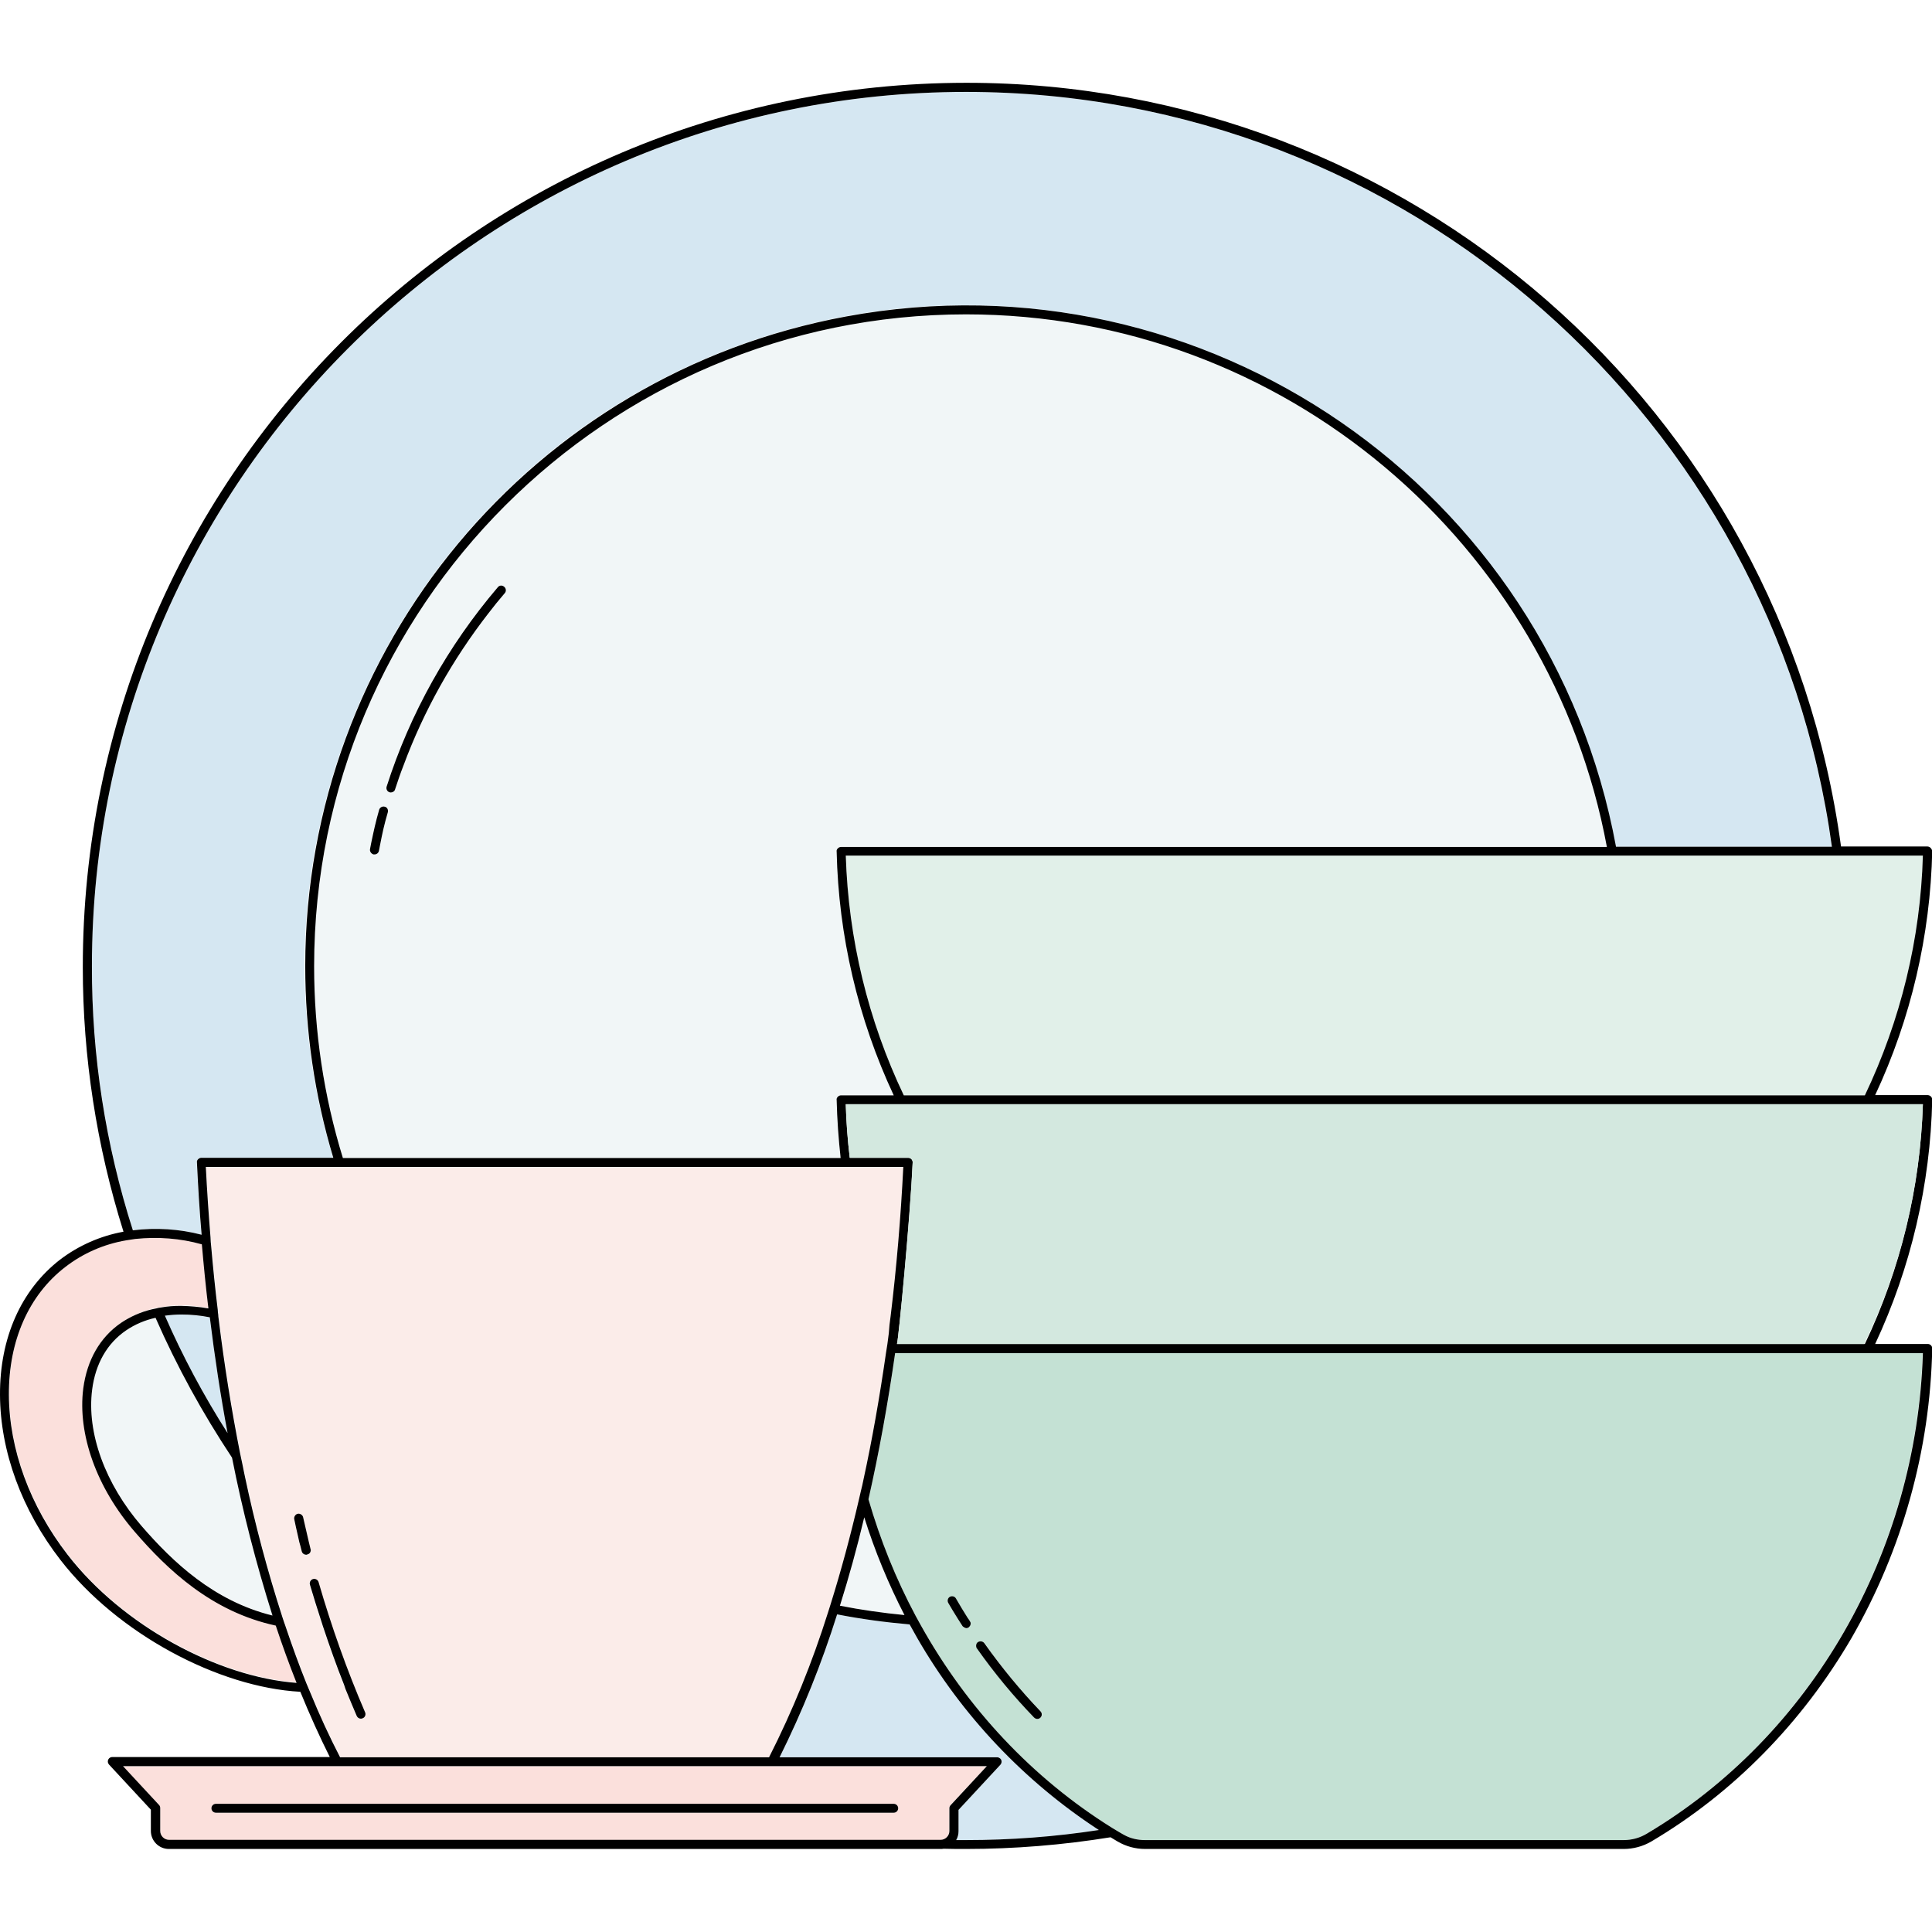
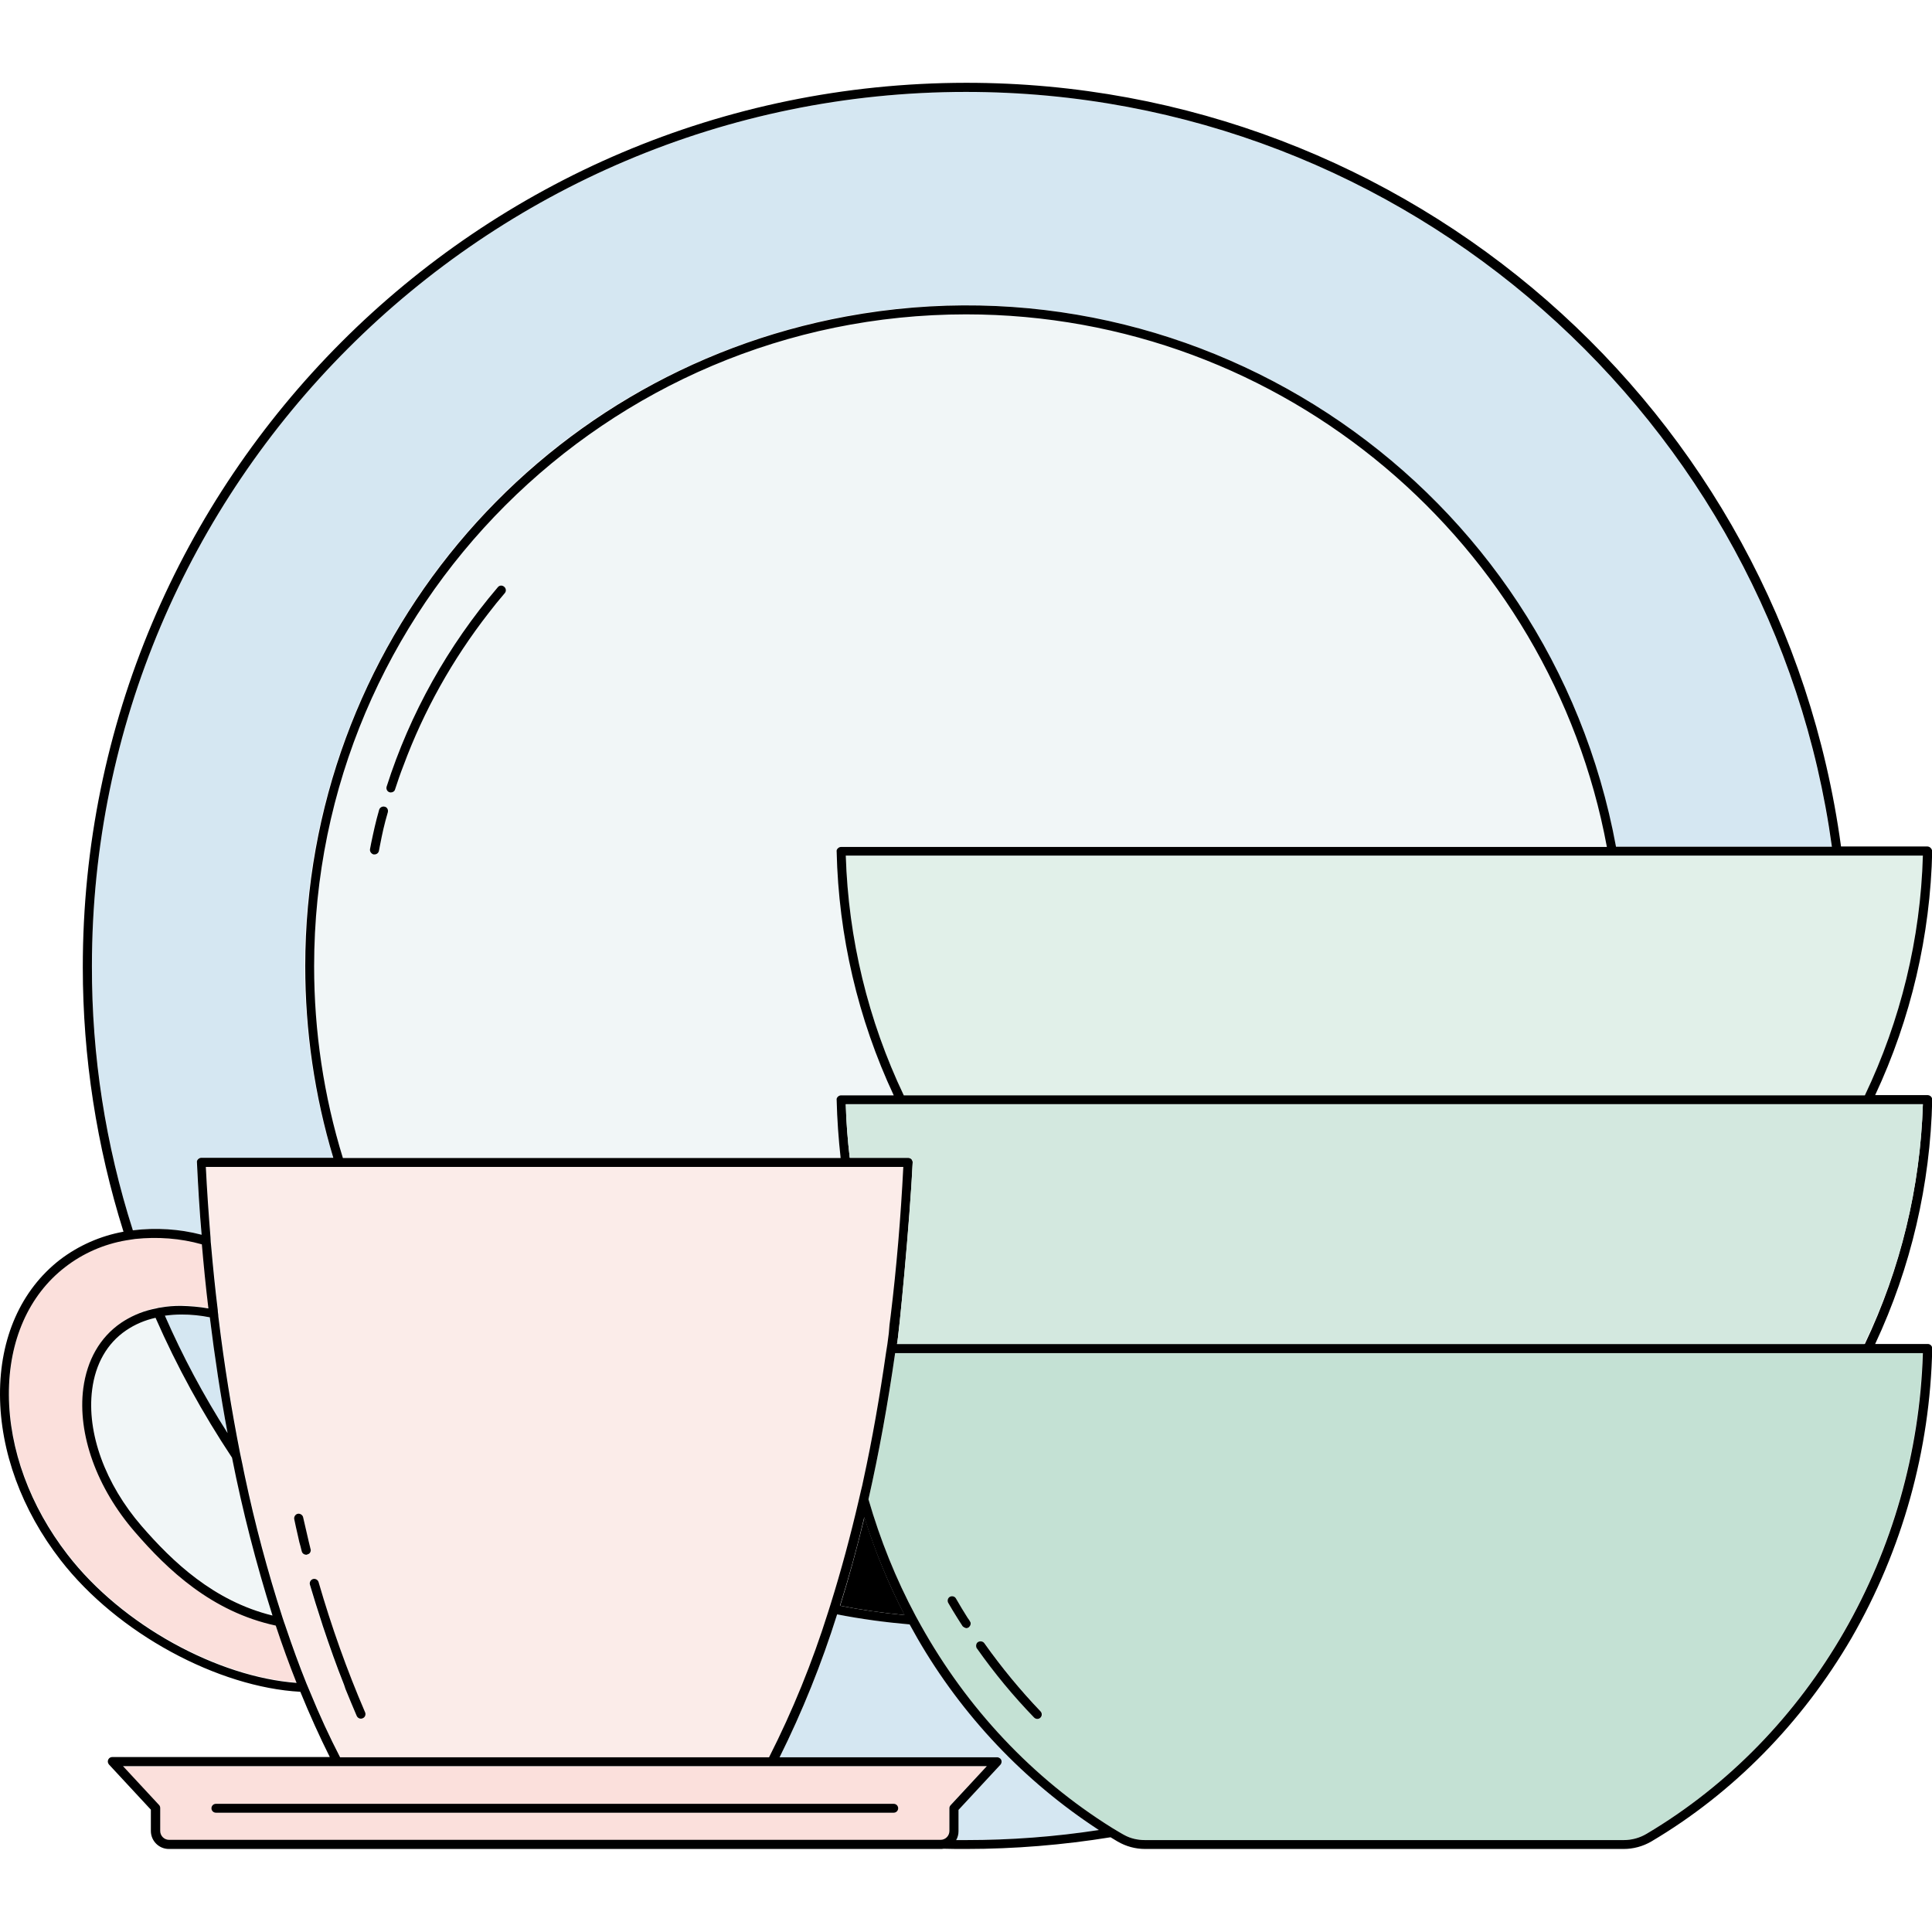
- <svg xmlns="http://www.w3.org/2000/svg" id="Слой_1" x="0" y="0" version="1.1" viewBox="0 0 826 826" xml:space="preserve">
-   <style>.st1{fill:#F1F6F7}.st3{fill:#D5E7F2}.st5{fill:#FBE0DC}</style>
-   <path fill="#E1F0E9" d="M785.7 365.8H361.6c1.1 35.5 9.5 70.5 24.8 102.5h410.9c15.3-32.1 23.7-67 24.8-102.5h-36.4z" />
+ <svg xmlns="http://www.w3.org/2000/svg" viewBox="0 0 826 826">
+   <path fill="#e1f0e9" d="M785.7 365.8H361.6c1.1 35.5 9.5 70.5 24.8 102.5h410.9c15.3-32.1 23.7-67 24.8-102.5h-36.4z" />
  <path d="M386.8 690.5c-7-13.4-12.7-27.4-17.2-41.8-3.2 13.1-6.6 25.7-10.4 37.8 9.1 1.8 18.3 3.1 27.6 4z" class="st1" />
-   <path fill="#FBECE9" d="M245.3 751.3h83.8c10.1-19.9 18.5-40.6 25.2-61.9l.6-1.9c.2-.6.4-1.2.6-1.9 4.4-14.1 8.4-28.9 12-44.4l.9-3.9c.3-1.5.7-2.9 1-4.4 3.8-17.5 7-35.7 9.7-54.5.1-.6.2-1.3.3-1.9.1-.6.2-1.3.3-1.9.2-1.5.4-3.1.6-4.6l.5-3.6c.2-1.3.3-2.6.5-3.9 2.5-20.6 4.3-41.9 5.4-63.6H88.1c.5 10.2 1.2 20.2 2 30.1l.2 2.1c.1.7.1 1.4.2 2 .8 9.1 1.7 18.1 2.8 27 .1.7.2 1.3.2 2s.2 1.4.2 2c2.4 19.7 5.5 38.8 9.1 57.1.4 1.8.7 3.5 1.1 5.2.4 1.7.7 3.2 1 4.9 4.3 20.4 9.7 40.5 16.1 60.4.2.7.5 1.4.7 2.1.2.7.5 1.4.7 2 2.8 8.3 5.7 16.2 8.8 24l.8 1.9c.3.6.5 1.3.8 1.9 4 9.8 8.3 19.1 12.8 27.8l99.7-.1zm-113.7-86.6l-.2.1c-.1 0-.3.1-.5.1-.9 0-1.7-.6-1.9-1.5-.2-.7-.3-1.4-.5-2-.3-1.3-.6-2.7-1-4-.3-1.4-.7-2.9-1-4.4-.2-1.1-.5-2.2-.7-3.3-.2-1 .4-2.1 1.5-2.3 1-.2 2.1.4 2.3 1.5.8 3.5 1.6 6.9 2.4 10.4.3 1.1.5 2.2.8 3.3.1.3.1.5 0 .8-.2.4-.6 1-1.2 1.3zm5.6 28.5c-1.7-5.1-3.3-10.3-4.9-15.7-.3-1 .3-2.1 1.3-2.4 1-.3 2.1.3 2.4 1.3 5.5 19 12.2 37.6 20 55.7.4 1 0 2.1-1 2.5-.2.1-.5.2-.8.2-.8 0-1.5-.5-1.8-1.2-1.6-3.7-3.2-7.6-4.8-11.5l-.7-1.8c-3.2-8.1-6.2-16.5-9.1-25.2l-.6-1.9z" />
-   <path d="M392.2 700.4c-1.1-1.9-2.2-3.9-3.3-5.9-10.4-.9-20.7-2.3-31-4.3-6.6 21-14.8 41.4-24.6 61.1h93c1.1 0 1.9.9 1.9 1.9 0 .5-.2.9-.5 1.3l-17.9 19.3v9.1c0 1.3-.3 2.7-1 3.8h4.2c19 0 38-1.4 56.8-4.3-31.9-20.9-58.5-49-77.6-82z" class="st3" />
-   <path fill="#C4E1D4" d="M797.7 578.5h-415c-3 21.7-6.9 42.6-11.4 62.5 4.9 17.3 11.7 34 20.2 49.9.4.7.7 1.3 1.1 2 .4.7.7 1.3 1.1 2 19.7 35.3 47.6 65.4 81.8 86.6.8.5 1.7 1 2.5 1.5l1.7 1 .9.5c2.8 1.4 5.8 2.2 8.9 2.2h204.6c3.5 0 6.9-.9 9.8-2.7 70.4-41.7 115.5-120.3 118.1-205.6l-24.3.1zm-383.2 117l-.4.4c-.3.2-.7.3-1 .3-.5 0-1.1-.2-1.4-.7-.1-.1-.1-.2-.2-.2-.4-.6-.7-1.1-1.1-1.7-.4-.6-.8-1.3-1.2-1.9-1.3-2.1-2.5-4.2-3.8-6.3-.5-.9-.2-2.1.7-2.6.9-.5 2.1-.2 2.6.7 1.6 2.8 3.3 5.5 5 8.3.3.5.6 1 1 1.5.1.1.1.2.2.4.2.5 0 1.3-.4 1.8zm30.4 38.9c-.4.3-.8.5-1.3.5s-1-.2-1.4-.6c-8.9-9.2-17.1-19.1-24.4-29.5-.6-.8-.5-2 .4-2.7.8-.6 2-.5 2.7.4 0 0 0 .1.1.1 7.2 10.3 15.3 20 24 29.1.7.7.7 2-.1 2.7z" />
-   <path d="M53.9 568.6c-8.1 5.6-13.1 14.4-14.5 25.3-2.3 18.5 5.6 40.4 21.2 58.4 13.1 15.1 30.7 32 56 38.3-7-22.2-12.8-44.7-17.3-67.5-12.7-18.9-23.7-39-32.7-59.9-4.6 1-8.9 2.9-12.7 5.4z" class="st1" />
-   <path d="M331.4 755.2H52.6L68 771.8c.3.4.5.8.5 1.3v9.8c0 2.1 1.7 3.8 3.8 3.8H402c2.1 0 3.8-1.7 3.8-3.8v-9.8c0-.5.2-1 .5-1.3l15.4-16.6h-90.3zm50.7 19.8H92.3c-1.1 0-1.9-.9-1.9-1.9 0-1.1.9-1.9 1.9-1.9h289.8c1.1 0 1.9.9 1.9 1.9 0 1.1-.8 1.9-1.9 1.9z" class="st5" />
-   <path d="M86.1 527.9c-.8-10.2-1.5-20.4-2-30.9 0-.5.2-1 .5-1.4.4-.4.9-.6 1.4-.6h56.4c-45.2-149.4 39.3-307.2 188.7-352.4 26.5-8 54.1-12.1 81.8-12.1 136.3.1 253.2 97.4 277.9 231.5h92.3C758.3 180 601.8 39.3 413 39.3 206.9 39.3 39.3 207 39.3 413c0 38.3 5.9 76.4 17.4 112.9 9.9-1.1 19.8-.5 29.4 2z" class="st3" />
-   <path d="M57.8 654.9C41.5 636 33.2 613 35.7 593.5c1.5-12.1 7.1-21.8 16.1-28 4-2.8 8.5-4.7 13.2-5.9.6-.2 1.3-.3 1.9-.4.7-.1 1.4-.2 2-.4 2.8-.4 5.7-.7 8.5-.7 3.9 0 7.9.4 11.8 1.1-1.1-9-2-18.1-2.8-27.4-9.3-2.5-19-3.3-28.5-2.3-.7.1-1.3.2-2 .3s-1.3.2-1.9.3c-9.5 1.6-18.4 5.5-26 11.4C12.3 553.6 3.8 573 3.9 596.1c.1 23.3 9 47.6 25.1 68.4 23.4 30.3 64.3 52.3 98 54.8-3.1-7.9-6.1-16.1-8.9-24.5-27.5-5.8-46.4-23.8-60.3-39.9z" class="st5" />
-   <path d="M359.6 362H687c-24-129.4-137.8-227.7-274-227.7-153.7 0-278.7 125-278.7 278.7 0 27.8 4.1 55.4 12.3 82h212.8c-1-8.2-1.5-16.4-1.7-24.8 0-.5.2-1 .5-1.4.4-.4.9-.6 1.4-.6h22.5c-15.3-32.7-23.6-68.3-24.4-104.4 0-.5.2-1 .5-1.4.4-.2.9-.4 1.4-.4zm-193.8-14.8c-1.6 5.5-2.3 8.8-3.3 13.9l-.5 2.6c-.2.9-1 1.6-1.9 1.5h-.4c-1-.2-1.7-1.2-1.5-2.3l.5-2.6c1-5.2 1.7-8.6 3.4-14.2.3-1 1.4-1.6 2.4-1.3 1 .4 1.6 1.4 1.3 2.4zm49.9-93.6c-2.4 2.8-4.6 5.6-6.9 8.5-15.4 19.7-27.7 41.7-36.4 65.2-1.3 3.4-2.5 6.8-3.6 10.2-.3.8-1 1.3-1.8 1.3-.2 0-.4 0-.6-.1-1-.3-1.6-1.4-1.2-2.4 10.1-31.3 26.2-60.2 47.5-85.2.7-.8 1.9-.9 2.7-.2.9.6 1 1.8.3 2.7z" class="st1" />
-   <path d="M77.5 562c-2.3 0-4.7.2-7 .5 7.6 17.4 16.6 34.2 26.8 50.2-3-16-5.5-32.5-7.6-49.5-4-.7-8.1-1.1-12.2-1.2z" class="st3" />
+   <path fill="#fbece9" d="M245.3 751.3h83.8c10.1-19.9 18.5-40.6 25.2-61.9l.6-1.9c.2-.6.4-1.2.6-1.9 4.4-14.1 8.4-28.9 12-44.4l.9-3.9c.3-1.5.7-2.9 1-4.4 3.8-17.5 7-35.7 9.7-54.5.1-.6.2-1.3.3-1.9.1-.6.2-1.3.3-1.9.2-1.5.4-3.1.6-4.6l.5-3.6c.2-1.3.3-2.6.5-3.9 2.5-20.6 4.3-41.9 5.4-63.6H88.1c.5 10.2 1.2 20.2 2 30.1l.2 2.1c.1.7.1 1.4.2 2 .8 9.1 1.7 18.1 2.8 27 .1.7.2 1.3.2 2s.2 1.4.2 2c2.4 19.7 5.5 38.8 9.1 57.1.4 1.8.7 3.5 1.1 5.2.4 1.7.7 3.2 1 4.9 4.3 20.4 9.7 40.5 16.1 60.4.2.7.5 1.4.7 2.1.2.7.5 1.4.7 2 2.8 8.3 5.7 16.2 8.8 24l.8 1.9c.3.6.5 1.3.8 1.9 4 9.8 8.3 19.1 12.8 27.8l99.7-.1zm-113.7-86.6l-.2.1c-.1 0-.3.1-.5.1-.9 0-1.7-.6-1.9-1.5-.2-.7-.3-1.4-.5-2-.3-1.3-.6-2.7-1-4-.3-1.4-.7-2.9-1-4.4-.2-1.1-.5-2.2-.7-3.3-.2-1 .4-2.1 1.5-2.3 1-.2 2.1.4 2.3 1.5.8 3.5 1.6 6.9 2.4 10.4.3 1.1.5 2.2.8 3.3.1.3.1.5 0 .8-.2.4-.6 1-1.2 1.3zm5.6 28.5c-1.7-5.1-3.3-10.3-4.9-15.7-.3-1 .3-2.1 1.3-2.4 1-.3 2.1.3 2.4 1.3 5.5 19 12.2 37.6 20 55.7.4 1 0 2.1-1 2.5-.2.1-.5.2-.8.2-.8 0-1.5-.5-1.8-1.2-1.6-3.7-3.2-7.6-4.8-11.5l-.7-1.8c-3.2-8.1-6.2-16.5-9.1-25.2l-.6-1.9z" />
+   <path fill="#d5e7f2" d="M392.2 700.4c-1.1-1.9-2.2-3.9-3.3-5.9-10.4-.9-20.7-2.3-31-4.3-6.6 21-14.8 41.4-24.6 61.1h93c1.1 0 1.9.9 1.9 1.9 0 .5-.2.9-.5 1.3l-17.9 19.3v9.1c0 1.3-.3 2.7-1 3.8h4.2c19 0 38-1.4 56.8-4.3-31.9-20.9-58.5-49-77.6-82z" />
+   <path fill="#c4e1d4" d="M797.7 578.5h-415c-3 21.7-6.9 42.6-11.4 62.5 4.9 17.3 11.7 34 20.2 49.9.4.7.7 1.3 1.1 2 .4.7.7 1.3 1.1 2 19.7 35.3 47.6 65.4 81.8 86.6.8.5 1.7 1 2.5 1.5l1.7 1 .9.5c2.8 1.4 5.8 2.2 8.9 2.2h204.6c3.5 0 6.9-.9 9.8-2.7 70.4-41.7 115.5-120.3 118.1-205.6l-24.3.1zm-383.2 117l-.4.4c-.3.2-.7.3-1 .3-.5 0-1.1-.2-1.4-.7-.1-.1-.1-.2-.2-.2-.4-.6-.7-1.1-1.1-1.7-.4-.6-.8-1.3-1.2-1.9-1.3-2.1-2.5-4.2-3.8-6.3-.5-.9-.2-2.1.7-2.6.9-.5 2.1-.2 2.6.7 1.6 2.8 3.3 5.5 5 8.3.3.5.6 1 1 1.5.1.1.1.2.2.4.2.5 0 1.3-.4 1.8zm30.4 38.9c-.4.3-.8.5-1.3.5s-1-.2-1.4-.6c-8.9-9.2-17.1-19.1-24.4-29.5-.6-.8-.5-2 .4-2.7.8-.6 2-.5 2.7.4 0 0 0 .1.1.1 7.2 10.3 15.3 20 24 29.1.7.7.7 2-.1 2.7z" />
+   <path fill="#f1f6f7" d="M53.9 568.6c-8.1 5.6-13.1 14.4-14.5 25.3-2.3 18.5 5.6 40.4 21.2 58.4 13.1 15.1 30.7 32 56 38.3-7-22.2-12.8-44.7-17.3-67.5-12.7-18.9-23.7-39-32.7-59.9-4.6 1-8.9 2.9-12.7 5.4z" />
+   <path fill="#fbe0dc" d="M331.4 755.2H52.6L68 771.8c.3.4.5.8.5 1.3v9.8c0 2.1 1.7 3.8 3.8 3.8H402c2.1 0 3.8-1.7 3.8-3.8v-9.8c0-.5.2-1 .5-1.3l15.4-16.6h-90.3zm50.7 19.8H92.3c-1.1 0-1.9-.9-1.9-1.9 0-1.1.9-1.9 1.9-1.9h289.8c1.1 0 1.9.9 1.9 1.9 0 1.1-.8 1.9-1.9 1.9z" />
+   <path fill="#d5e7f2" d="M86.1 527.9c-.8-10.2-1.5-20.4-2-30.9 0-.5.2-1 .5-1.4.4-.4.9-.6 1.4-.6h56.4c-45.2-149.4 39.3-307.2 188.7-352.4 26.5-8 54.1-12.1 81.8-12.1 136.3.1 253.2 97.4 277.9 231.5h92.3C758.3 180 601.8 39.3 413 39.3 206.9 39.3 39.3 207 39.3 413c0 38.3 5.9 76.4 17.4 112.9 9.9-1.1 19.8-.5 29.4 2z" />
+   <path fill="#fbe0dc" d="M57.8 654.9C41.5 636 33.2 613 35.7 593.5c1.5-12.1 7.1-21.8 16.1-28 4-2.8 8.5-4.7 13.2-5.9.6-.2 1.3-.3 1.9-.4.7-.1 1.4-.2 2-.4 2.8-.4 5.7-.7 8.5-.7 3.9 0 7.9.4 11.8 1.1-1.1-9-2-18.1-2.8-27.4-9.3-2.5-19-3.3-28.5-2.3-.7.1-1.3.2-2 .3s-1.3.2-1.9.3c-9.5 1.6-18.4 5.5-26 11.4C12.3 553.6 3.8 573 3.9 596.1c.1 23.3 9 47.6 25.1 68.4 23.4 30.3 64.3 52.3 98 54.8-3.1-7.9-6.1-16.1-8.9-24.5-27.5-5.8-46.4-23.8-60.3-39.9z" />
+   <path fill="#f1f6f7" d="M359.6 362H687c-24-129.4-137.8-227.7-274-227.7-153.7 0-278.7 125-278.7 278.7 0 27.8 4.1 55.4 12.3 82h212.8c-1-8.2-1.5-16.4-1.7-24.8 0-.5.2-1 .5-1.4.4-.4.9-.6 1.4-.6h22.5c-15.3-32.7-23.6-68.3-24.4-104.4 0-.5.2-1 .5-1.4.4-.2.9-.4 1.4-.4zm-193.8-14.8c-1.6 5.5-2.3 8.8-3.3 13.9l-.5 2.6c-.2.9-1 1.6-1.9 1.5h-.4c-1-.2-1.7-1.2-1.5-2.3l.5-2.6c1-5.2 1.7-8.6 3.4-14.2.3-1 1.4-1.6 2.4-1.3 1 .4 1.6 1.4 1.3 2.4zm49.9-93.6c-2.4 2.8-4.6 5.6-6.9 8.5-15.4 19.7-27.7 41.7-36.4 65.2-1.3 3.4-2.5 6.8-3.6 10.2-.3.8-1 1.3-1.8 1.3-.2 0-.4 0-.6-.1-1-.3-1.6-1.4-1.2-2.4 10.1-31.3 26.2-60.2 47.5-85.2.7-.8 1.9-.9 2.7-.2.9.6 1 1.8.3 2.7z" />
+   <path fill="#d5e7f2" d="M77.5 562c-2.3 0-4.7.2-7 .5 7.6 17.4 16.6 34.2 26.8 50.2-3-16-5.5-32.5-7.6-49.5-4-.7-8.1-1.1-12.2-1.2z" />
  <path d="M212.8 251.1c-21.3 25-37.5 53.9-47.5 85.2-.3 1 .2 2.1 1.2 2.4.2.1.4.1.6.1.8 0 1.6-.5 1.8-1.3 1.1-3.4 2.3-6.9 3.6-10.2 8.7-23.5 21-45.4 36.4-65.2 2.2-2.9 4.5-5.7 6.9-8.5.7-.8.6-2-.2-2.7-.9-.8-2.1-.7-2.8.2zm-48.3 93.8c-1-.3-2.1.3-2.4 1.3-1.6 5.6-2.3 9-3.4 14.2l-.5 2.6c-.2 1 .5 2 1.5 2.3h.4c.9 0 1.7-.6 1.9-1.5l.5-2.6c1-5.1 1.7-8.4 3.3-13.9.3-1.1-.3-2.2-1.3-2.4z" />
  <path d="M825.4 362.5c-.4-.4-.9-.6-1.4-.6h-36.9C761.7 174.8 601.9 35.3 413 35.4c-208.7.2-377.7 169.5-377.6 378.2 0 38.3 5.9 76.4 17.4 113-9.9 1.8-19.2 5.9-27.2 12C9 551.5-.1 572 0 596.3c.1 24.2 9.3 49.3 25.9 70.7 24.4 31.5 67.5 54.4 102.5 56.3 4 9.8 8.2 19.1 12.6 27.9H48c-1.1 0-1.9.9-1.9 1.9 0 .5.2.9.5 1.3l17.9 19.3v9.1c0 4.2 3.4 7.7 7.7 7.7h329.9c.4 0 .9 0 1.3-.1 3.2.1 6.4.1 9.6.1 20.7 0 41.4-1.7 61.8-5l3 1.8c3.6 2.1 7.6 3.2 11.8 3.2h204.6c4.1 0 8.2-1.1 11.8-3.2 35-20.7 64.5-50.8 85.6-87 21.7-37.7 33.6-80.3 34.5-123.8 0-1.1-.9-1.9-1.9-1.9h-22.5c15.3-32.7 23.6-68.3 24.4-104.4 0-1.1-.8-1.9-1.9-2h-22.5c15.3-32.7 23.6-68.3 24.4-104.4-.1-.4-.3-.9-.7-1.3zM39.3 413C39.3 207 206.9 39.3 413 39.3 601.8 39.3 758.3 180 783.2 362h-92.3c-28.3-153.5-175.7-255-329.1-226.7C227.8 160 130.6 276.8 130.5 413c0 27.8 4 55.4 12 82H86.1c-.5 0-1 .2-1.4.6-.4.4-.6.9-.5 1.4.5 10.4 1.1 20.7 2 30.9-9.6-2.5-19.6-3.1-29.4-1.9-11.7-36.6-17.6-74.7-17.5-113zm342.8 55.3h-22.5c-.5 0-1 .2-1.4.6-.4.4-.6.9-.5 1.4.2 8.3.8 16.6 1.7 24.8H146.6c-8.2-26.6-12.3-54.2-12.3-82 0-153.7 125-278.7 278.7-278.7 136.2 0 250 98.3 274 227.7H359.6c-.5 0-1 .2-1.4.6-.4.4-.6.9-.5 1.4.8 35.9 9.1 71.5 24.4 104.2zM28.9 664.7c-16.1-20.8-25-45.1-25.1-68.4-.1-23.1 8.5-42.6 24.1-54.6 7.6-5.9 16.6-9.8 26-11.4.6-.1 1.3-.2 1.9-.3.6-.1 1.3-.2 2-.3 9.6-1 19.3-.3 28.5 2.3.8 9.2 1.7 18.4 2.8 27.4-3.9-.7-7.8-1-11.8-1.1-2.9 0-5.7.2-8.5.7-.7.1-1.4.2-2 .4-.7.1-1.3.3-1.9.4-4.7 1.1-9.2 3.1-13.2 5.8-9 6.2-14.5 15.9-16.1 28-2.5 19.5 5.7 42.5 22.1 61.4 13.9 16.1 32.8 34.1 60.2 40 2.8 8.5 5.8 16.7 8.9 24.5-33.6-2.5-74.5-24.5-97.9-54.8zm41.6-102.2c2.3-.3 4.6-.5 7-.5 4.1 0 8.2.4 12.2 1.2 2.1 17 4.6 33.5 7.6 49.5-10.2-16-19.2-32.8-26.8-50.2zm28.7 60.7c4.5 22.8 10.3 45.3 17.3 67.5-25.2-6.2-42.8-23.1-55.9-38.2-15.6-18-23.6-39.9-21.2-58.4 1.4-11 6.4-19.8 14.5-25.3 3.8-2.6 8.1-4.4 12.6-5.4 9.1 20.8 20.1 40.8 32.7 59.8zm33.4 100.3c-.3-.6-.5-1.3-.8-1.9l-.8-1.9c-3.1-7.7-6-15.7-8.8-24-.2-.7-.5-1.4-.7-2-.2-.7-.5-1.4-.7-2.1-6.4-19.8-11.8-40-16.1-60.4-.3-1.6-.7-3.2-1-4.9-.4-1.7-.7-3.5-1.1-5.2-3.6-18.3-6.7-37.4-9.1-57.1-.1-.7-.2-1.4-.2-2-.1-.7-.2-1.3-.2-2-1.1-8.9-2-17.9-2.8-27-.1-.7-.1-1.4-.2-2l-.1-2c-.8-9.9-1.5-20-2-30.1h298.2c-1.1 21.8-2.9 43-5.4 63.6-.2 1.3-.3 2.6-.5 3.9l-.3 3.6c-.2 1.5-.4 3.1-.6 4.6-.1.6-.2 1.3-.3 1.9-.1.6-.2 1.3-.3 1.9-2.7 18.8-5.9 37.1-9.7 54.5-.3 1.5-.6 2.9-1 4.4l-.9 3.9c-3.6 15.5-7.6 30.3-12 44.4-.2.6-.4 1.2-.6 1.9l-.6 1.9c-6.7 21.3-15.1 42-25.2 61.9H145.4c-4.5-8.7-8.8-18-12.8-27.8zm236.9-74.8c4.5 14.4 10.3 28.4 17.2 41.8-9.3-.9-18.5-2.2-27.6-4 3.8-12.1 7.3-24.7 10.4-37.8zM405.9 773v9.8c0 2.1-1.7 3.8-3.8 3.8H72.3c-2.1 0-3.8-1.7-3.8-3.8V773c0-.5-.2-1-.5-1.3l-15.4-16.6h369.3l-15.4 16.6c-.4.4-.6.9-.6 1.3zm7.1 13.7h-4.2c.7-1.2 1-2.5 1-3.8v-9.1l17.9-19.3c.7-.8.7-2-.1-2.7-.4-.3-.8-.5-1.3-.5h-93c9.8-19.7 18-40.1 24.6-61.1 10.2 2 20.6 3.4 31 4.3 1.1 2 2.2 3.9 3.3 5.9 19.1 33.1 45.7 61.2 77.6 82-18.8 2.9-37.8 4.3-56.8 4.3zm409.1-208.2C819.5 663.8 774.3 742.3 704 784c-3 1.8-6.4 2.7-9.8 2.7H489.5c-3.1 0-6.2-.7-8.9-2.2l-.9-.5-1.7-1c-.8-.5-1.7-1-2.5-1.5-34.2-21.3-62.1-51.3-81.8-86.6-.4-.7-.7-1.3-1.1-2s-.7-1.3-1.1-2c-8.5-15.9-15.2-32.6-20.2-49.9 4.5-19.9 8.3-40.8 11.4-62.5h439.4zm0-106.4c-1.1 35.5-9.5 70.4-24.8 102.5H383.5c.7-2.6 5.6-52.8 6.7-77.6 0-.5-.2-1-.5-1.4-.4-.4-.9-.6-1.4-.6h-25c-.9-7.6-1.5-15.2-1.7-22.9h460.5zm-24.8-3.8H386.4c-15.3-32.1-23.7-67-24.8-102.5h460.5c-1 35.5-9.5 70.4-24.8 102.5z" />
-   <path fill="#D3E8DF" d="M799.4 472.1H361.6c.2 7.7.8 15.3 1.7 22.9h25c.5 0 1 .2 1.4.6.4.4.6.9.5 1.4-1.2 24.8-6 75.1-6.7 77.6H797c15.5-32 24-67 25.1-102.5h-22.7z" />
+   <path fill="#d3e8df" d="M799.4 472.1H361.6c.2 7.7.8 15.3 1.7 22.9h25c.5 0 1 .2 1.4.6.4.4.6.9.5 1.4-1.2 24.8-6 75.1-6.7 77.6H797c15.5-32 24-67 25.1-102.5h-22.7z" />
  <path d="M420.9 702.6c-.6-.9-1.8-1.1-2.7-.6s-1.1 1.8-.6 2.7c0 0 0 .1.1.1 7.4 10.5 15.5 20.3 24.4 29.5.4.4.9.6 1.4.6 1.1 0 1.9-.9 1.9-1.9 0-.5-.2-1-.5-1.3a257.6 257.6 0 0 1-24-29.1zm-6.2-9.4c-.3-.5-.6-1-1-1.5-1.7-2.7-3.4-5.5-5-8.3-.5-.9-1.7-1.2-2.6-.7s-1.2 1.7-.7 2.6c1.2 2.1 2.5 4.2 3.8 6.3.4.6.8 1.3 1.2 1.9.4.6.7 1.1 1.1 1.7.1.1.1.2.2.2.4.4.9.6 1.4.7.4 0 .7-.1 1-.3.1-.1.3-.2.4-.4.5-.5.6-1.3.4-1.9-.1 0-.2-.2-.2-.3zm-267 28.9c1.6 3.9 3.2 7.8 4.8 11.5.3.7 1 1.2 1.8 1.2.3 0 .5-.1.8-.2 1-.4 1.4-1.6 1-2.5-7.8-18.1-14.4-36.7-19.9-55.7-.3-1-1.4-1.6-2.4-1.3-1 .3-1.6 1.4-1.3 2.4 1.6 5.3 3.2 10.6 4.9 15.7l.6 1.9c2.9 8.7 5.9 17.2 9.1 25.2l.6 1.8zm-14.9-58.9c.1-.3.1-.5 0-.8-.3-1.1-.5-2.2-.8-3.3-.8-3.4-1.6-6.9-2.4-10.4-.2-1-1.3-1.7-2.3-1.5-1 .2-1.7 1.3-1.5 2.3.2 1.1.5 2.2.7 3.3.3 1.5.7 2.9 1 4.4.3 1.5.6 2.7 1 4 .2.7.3 1.4.5 2 .2.9 1 1.5 1.9 1.5.2 0 .3 0 .5-.1l.2-.1c.6-.1 1.1-.7 1.2-1.3zm249.3 108H92.3c-1.1 0-1.9.9-1.9 1.9 0 1.1.9 1.9 1.9 1.9h289.8c1.1 0 1.9-.9 1.9-1.9 0-1-.8-1.9-1.9-1.9z" />
</svg>
